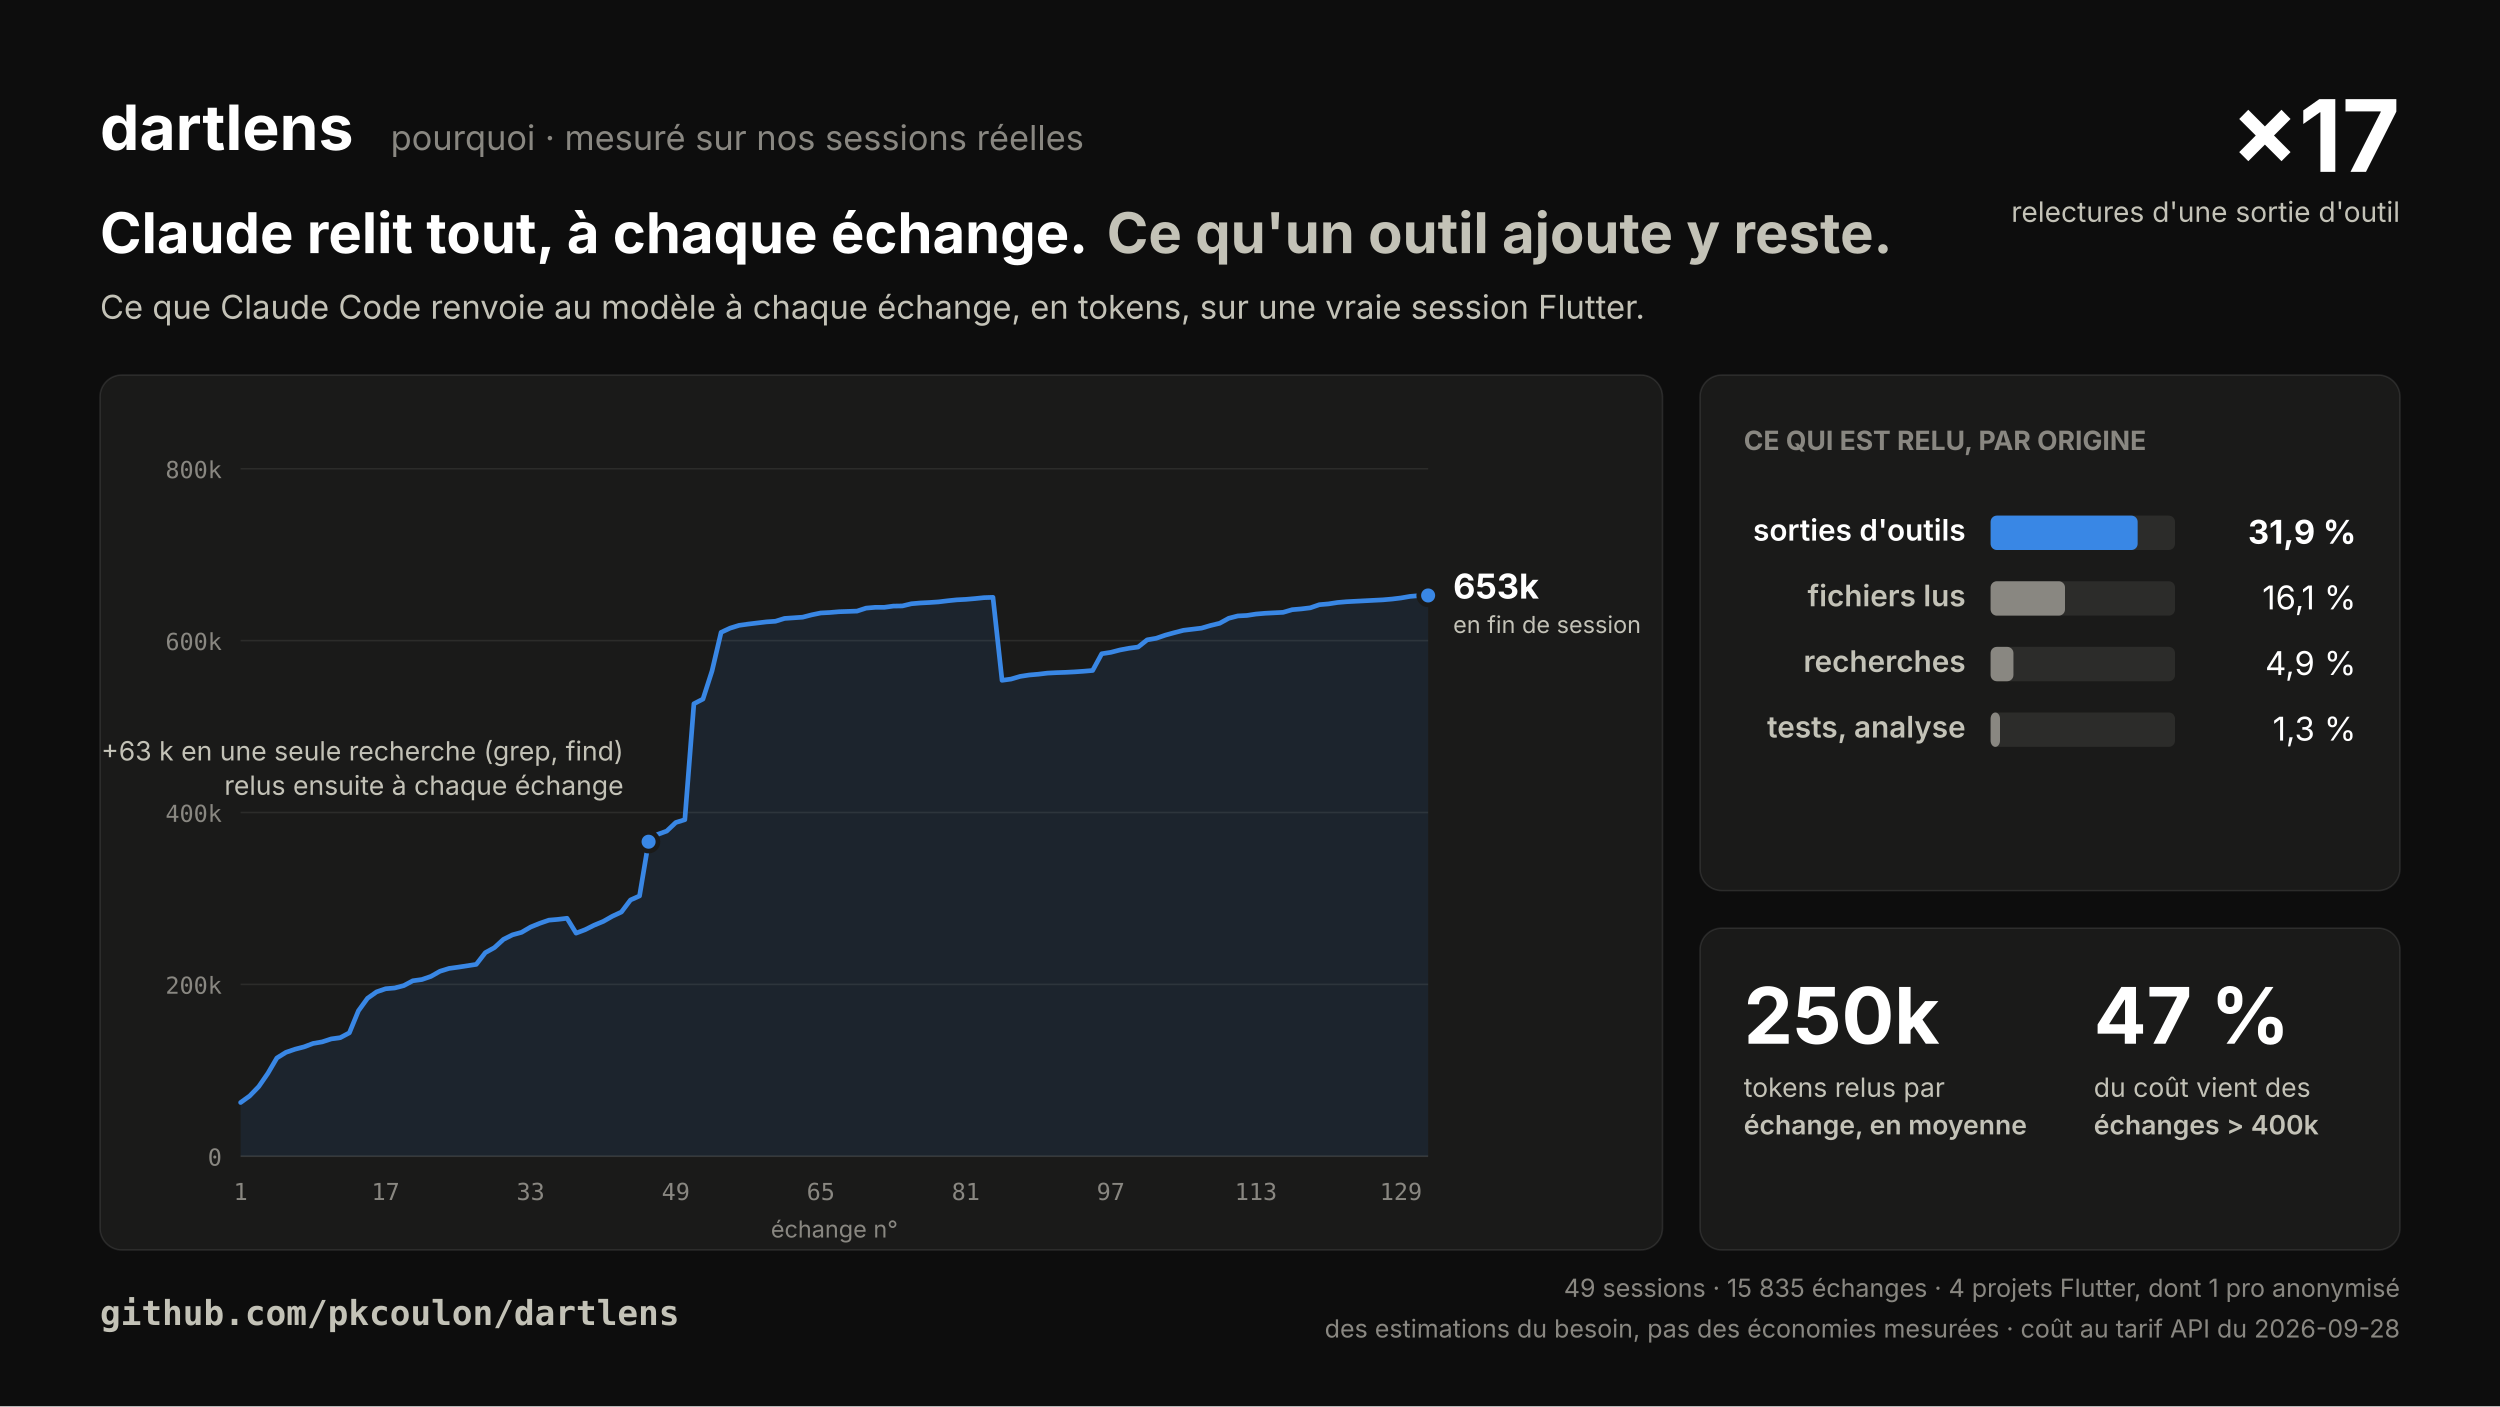
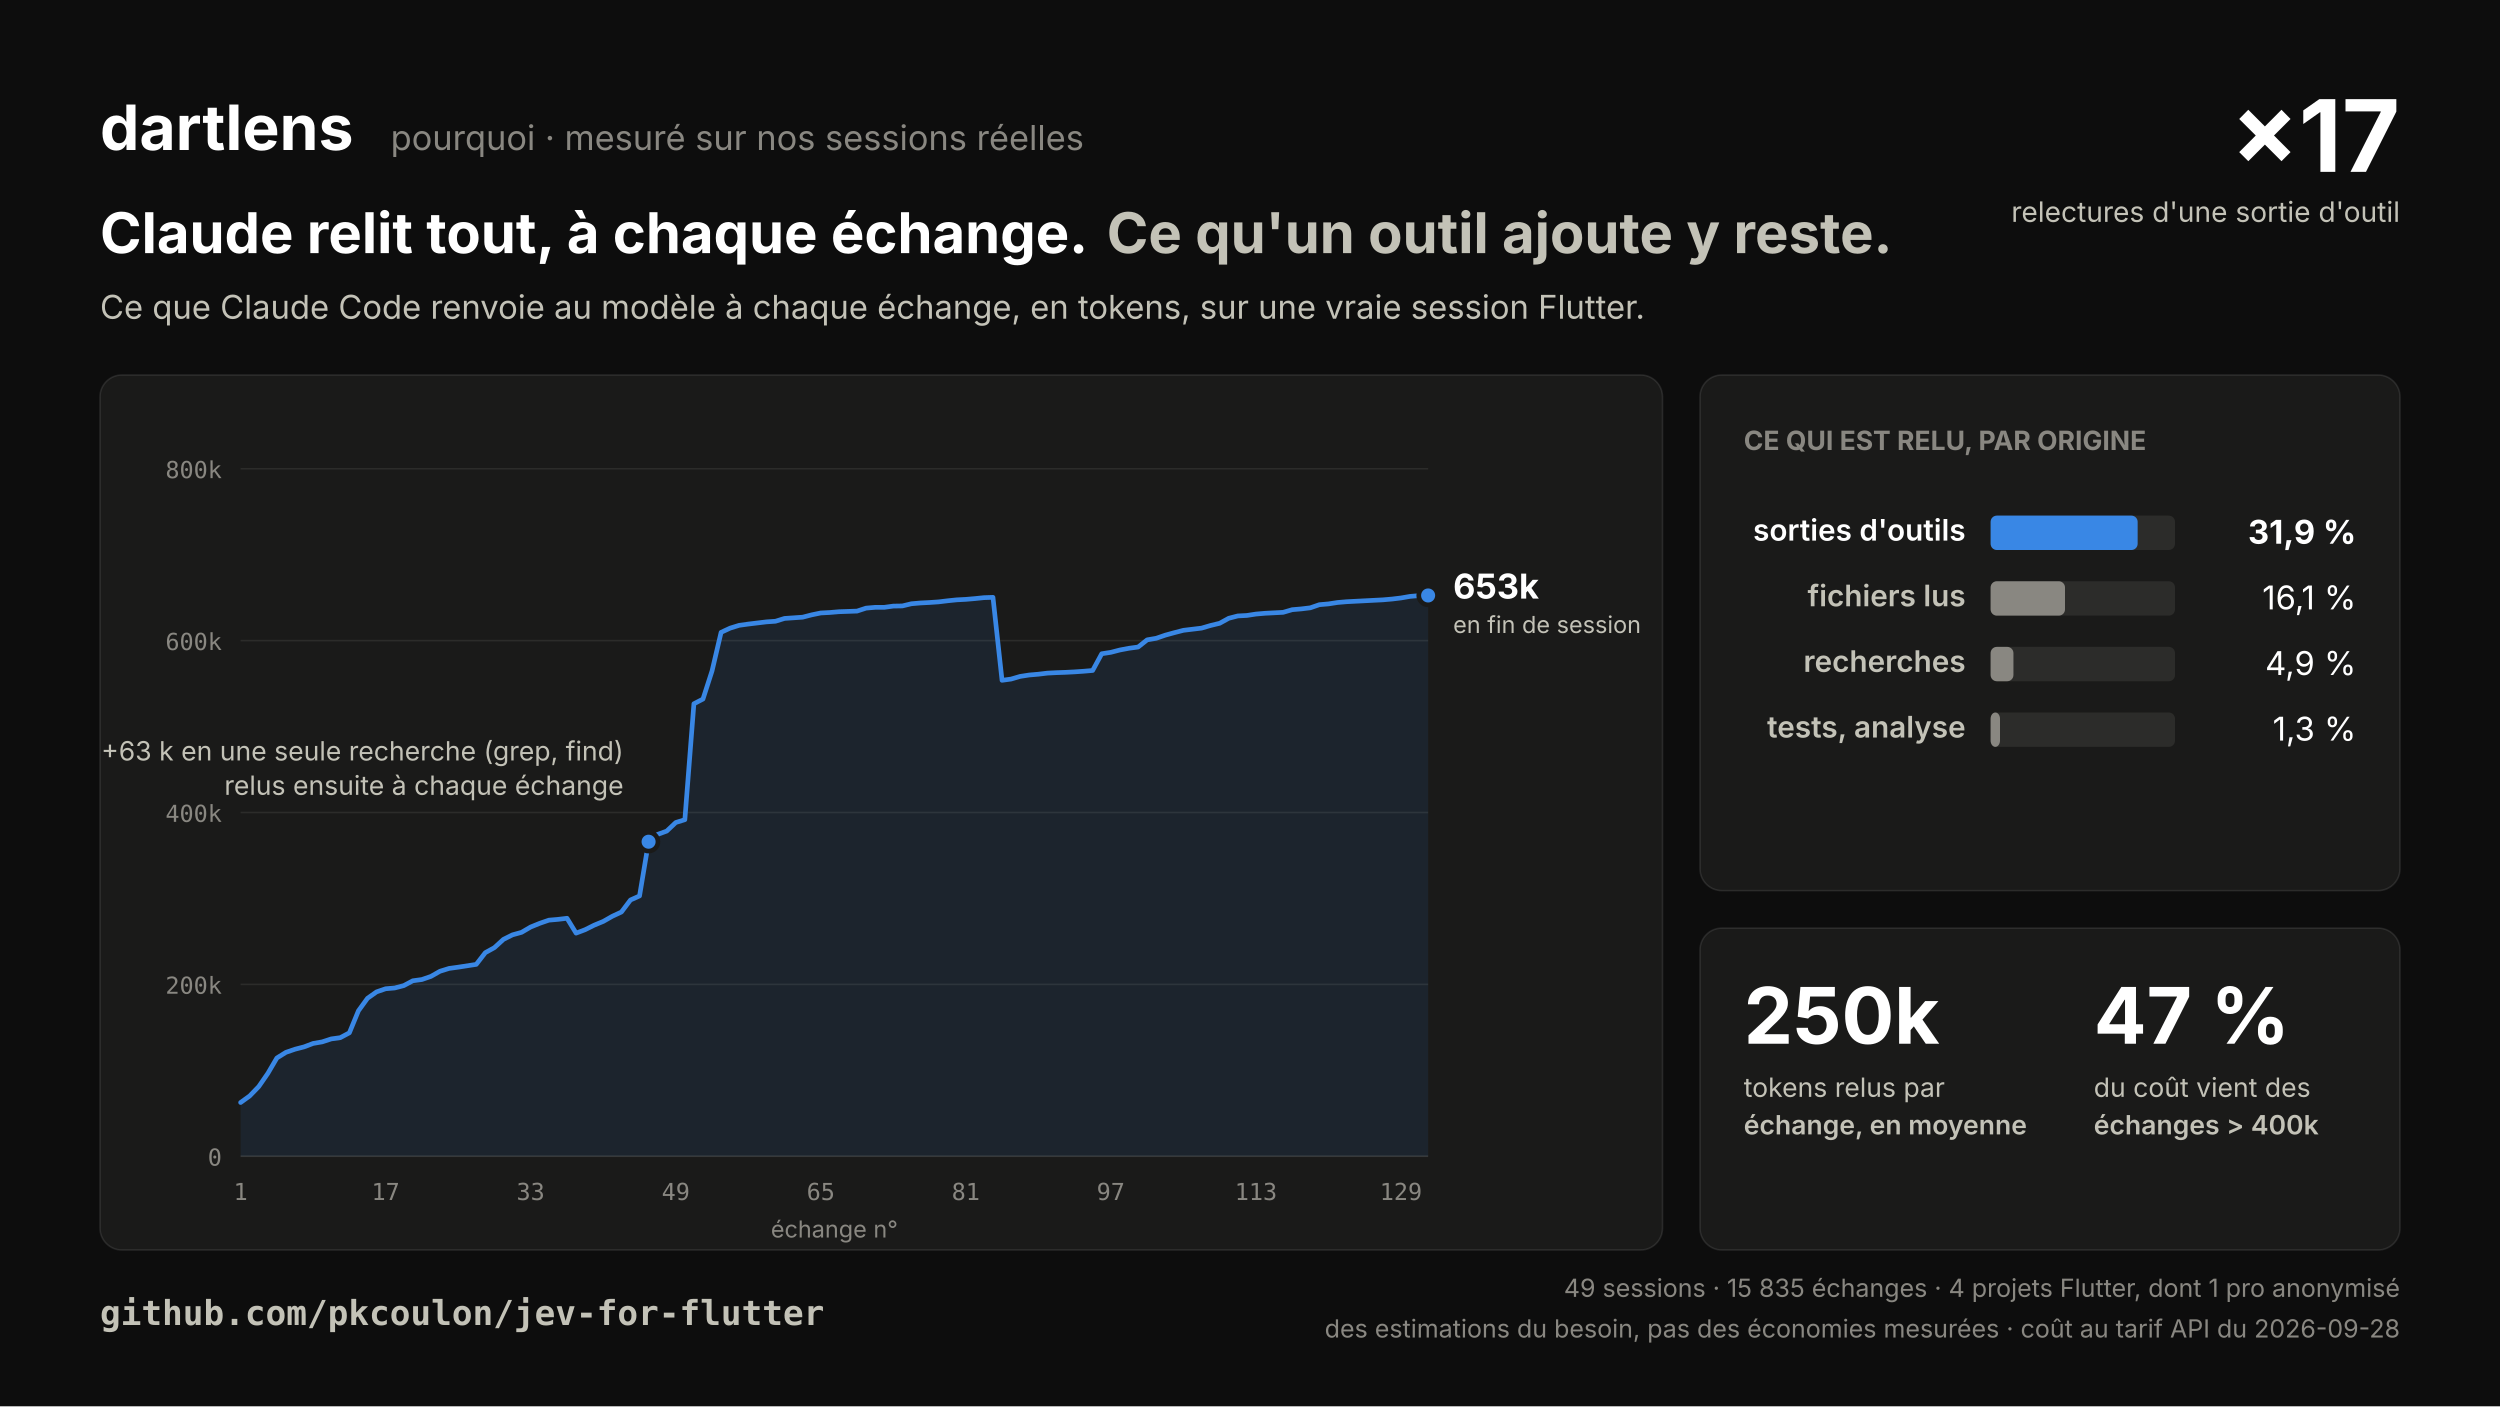
<svg xmlns="http://www.w3.org/2000/svg" width="1600" height="900" viewBox="0 0 1600 900">
  <rect width="100%" height="100%" fill="#0d0d0d" />
  <text x="64.0" y="96.0" fill="#ffffff" font-size="40" font-weight="700" text-anchor="start" font-family="system-ui, -apple-system, &quot;Segoe UI&quot;, sans-serif">dartlens</text>
  <text x="250.0" y="96.0" fill="#898781" font-size="22" font-weight="400" text-anchor="start" font-family="system-ui, -apple-system, &quot;Segoe UI&quot;, sans-serif">pourquoi · mesuré sur nos sessions réelles</text>
  <text x="64" y="162" font-size="36" font-weight="700" font-family="system-ui, -apple-system, &quot;Segoe UI&quot;, sans-serif" fill="#ffffff">Claude relit tout, à chaque échange.<tspan dx="12" fill="#c3c2b7">Ce qu'un outil ajoute y reste.</tspan>
  </text>
  <text x="64.0" y="204.0" fill="#c3c2b7" font-size="21" font-weight="400" text-anchor="start" font-family="system-ui, -apple-system, &quot;Segoe UI&quot;, sans-serif">Ce que Claude Code renvoie au modèle à chaque échange, en tokens, sur une vraie session Flutter.</text>
  <text x="1536.0" y="110.0" fill="#ffffff" font-size="64" font-weight="700" text-anchor="end" font-family="system-ui, -apple-system, &quot;Segoe UI&quot;, sans-serif">×17</text>
  <text x="1536.0" y="142.0" fill="#c3c2b7" font-size="18" font-weight="400" text-anchor="end" font-family="system-ui, -apple-system, &quot;Segoe UI&quot;, sans-serif">relectures d'une sortie d'outil</text>
  <rect x="64" y="240" width="1000" height="560" rx="14" fill="#1a1a19" stroke="rgba(255,255,255,0.10)" stroke-width="1" />
  <line x1="154" x2="914" y1="740.0" y2="740.0" stroke="#383835" stroke-width="1" />
  <text x="142.0" y="746.0" fill="#898781" font-size="15" font-weight="400" text-anchor="end" font-family="&quot;SF Mono&quot;, Menlo, Consolas, monospace">0</text>
  <line x1="154" x2="914" y1="630.0" y2="630.0" stroke="#2c2c2a" stroke-width="1" />
  <text x="142.0" y="636.0" fill="#898781" font-size="15" font-weight="400" text-anchor="end" font-family="&quot;SF Mono&quot;, Menlo, Consolas, monospace">200k</text>
  <line x1="154" x2="914" y1="520.0" y2="520.0" stroke="#2c2c2a" stroke-width="1" />
  <text x="142.0" y="526.0" fill="#898781" font-size="15" font-weight="400" text-anchor="end" font-family="&quot;SF Mono&quot;, Menlo, Consolas, monospace">400k</text>
  <line x1="154" x2="914" y1="410.0" y2="410.0" stroke="#2c2c2a" stroke-width="1" />
  <text x="142.0" y="416.0" fill="#898781" font-size="15" font-weight="400" text-anchor="end" font-family="&quot;SF Mono&quot;, Menlo, Consolas, monospace">600k</text>
  <line x1="154" x2="914" y1="300.0" y2="300.0" stroke="#2c2c2a" stroke-width="1" />
  <text x="142.0" y="306.0" fill="#898781" font-size="15" font-weight="400" text-anchor="end" font-family="&quot;SF Mono&quot;, Menlo, Consolas, monospace">800k</text>
  <text x="154.0" y="768.0" fill="#898781" font-size="15" font-weight="400" text-anchor="middle" font-family="&quot;SF Mono&quot;, Menlo, Consolas, monospace">1</text>
  <text x="246.8" y="768.0" fill="#898781" font-size="15" font-weight="400" text-anchor="middle" font-family="&quot;SF Mono&quot;, Menlo, Consolas, monospace">17</text>
  <text x="339.6" y="768.0" fill="#898781" font-size="15" font-weight="400" text-anchor="middle" font-family="&quot;SF Mono&quot;, Menlo, Consolas, monospace">33</text>
  <text x="432.5" y="768.0" fill="#898781" font-size="15" font-weight="400" text-anchor="middle" font-family="&quot;SF Mono&quot;, Menlo, Consolas, monospace">49</text>
  <text x="525.3" y="768.0" fill="#898781" font-size="15" font-weight="400" text-anchor="middle" font-family="&quot;SF Mono&quot;, Menlo, Consolas, monospace">65</text>
  <text x="618.1" y="768.0" fill="#898781" font-size="15" font-weight="400" text-anchor="middle" font-family="&quot;SF Mono&quot;, Menlo, Consolas, monospace">81</text>
  <text x="710.9" y="768.0" fill="#898781" font-size="15" font-weight="400" text-anchor="middle" font-family="&quot;SF Mono&quot;, Menlo, Consolas, monospace">97</text>
  <text x="803.8" y="768.0" fill="#898781" font-size="15" font-weight="400" text-anchor="middle" font-family="&quot;SF Mono&quot;, Menlo, Consolas, monospace">113</text>
  <text x="896.6" y="768.0" fill="#898781" font-size="15" font-weight="400" text-anchor="middle" font-family="&quot;SF Mono&quot;, Menlo, Consolas, monospace">129</text>
  <text x="534.0" y="792.0" fill="#898781" font-size="15" font-weight="400" text-anchor="middle" font-family="system-ui, -apple-system, &quot;Segoe UI&quot;, sans-serif">échange n°</text>
  <polygon points="154.0,740 154.0,705.6 159.8,701.4 165.6,695.4 171.4,687.0 177.2,677.1 183.0,673.5 188.8,671.5 194.6,670.0 200.4,667.8 206.2,666.8 212.0,664.9 217.8,664.1 223.6,661.0 229.4,646.9 235.2,638.9 241.0,634.8 246.8,632.8 252.6,632.3 258.4,630.8 264.2,627.7 270.0,626.9 275.8,624.9 281.6,621.6 287.4,619.8 293.2,619.0 299.0,618.1 304.8,617.2 310.6,609.7 316.4,606.5 322.2,601.2 328.0,598.3 333.8,596.7 339.6,593.3 345.5,590.9 351.3,588.9 357.1,588.4 362.9,587.7 368.7,597.2 374.5,595.0 380.3,592.1 386.1,589.7 391.9,586.4 397.7,583.7 403.5,576.0 409.3,573.4 415.1,538.7 420.9,534.0 426.7,531.9 432.5,526.4 438.3,524.6 444.1,450.4 449.9,447.4 455.7,429.4 461.5,404.7 467.3,402.0 473.1,400.2 478.9,399.4 484.7,398.7 490.5,398.0 496.3,397.6 502.1,395.8 507.9,395.4 513.7,395.0 519.5,393.5 525.3,392.3 531.1,392.0 536.9,391.5 542.7,391.3 548.5,391.1 554.3,389.2 560.1,388.7 565.9,388.7 571.7,387.9 577.5,387.8 583.3,386.4 589.1,385.9 594.9,385.6 600.7,385.2 606.5,384.5 612.3,383.9 618.1,383.6 623.9,383.1 629.7,382.5 635.5,382.3 641.3,435.4 647.1,434.6 652.9,432.9 658.7,432.0 664.5,431.5 670.3,430.8 676.1,430.5 681.9,430.3 687.7,430.0 693.5,429.6 699.3,429.1 705.1,418.4 710.9,417.5 716.7,416.0 722.5,414.9 728.4,414.1 734.2,409.5 740.0,408.5 745.8,406.5 751.6,404.9 757.4,403.4 763.2,402.7 769.0,402.0 774.8,400.3 780.6,398.9 786.4,395.7 792.2,394.2 798.0,393.9 803.8,393.0 809.6,392.5 815.4,392.2 821.2,391.9 827.0,390.2 832.8,389.7 838.6,389.0 844.4,387.0 850.2,386.5 856.0,385.6 861.8,385.1 867.6,384.8 873.4,384.5 879.2,384.2 885.0,383.9 890.8,383.4 896.6,382.7 902.4,381.7 908.2,381.2 914.0,381.1 914.0,740" fill="#3987e5" fill-opacity="0.1" />
  <polyline points="154.0,705.6 159.8,701.4 165.6,695.4 171.4,687.0 177.2,677.1 183.0,673.5 188.8,671.5 194.6,670.0 200.4,667.8 206.2,666.8 212.0,664.9 217.8,664.1 223.6,661.0 229.4,646.9 235.2,638.9 241.0,634.8 246.8,632.8 252.6,632.3 258.4,630.8 264.2,627.7 270.0,626.9 275.8,624.9 281.6,621.6 287.4,619.8 293.2,619.0 299.0,618.1 304.8,617.2 310.6,609.7 316.4,606.5 322.2,601.2 328.0,598.3 333.8,596.7 339.6,593.3 345.5,590.9 351.3,588.9 357.1,588.4 362.9,587.7 368.7,597.2 374.5,595.0 380.3,592.1 386.1,589.7 391.9,586.4 397.7,583.7 403.5,576.0 409.3,573.4 415.1,538.7 420.9,534.0 426.7,531.9 432.5,526.4 438.3,524.6 444.1,450.4 449.9,447.4 455.7,429.4 461.5,404.7 467.3,402.0 473.1,400.2 478.9,399.4 484.7,398.7 490.5,398.0 496.3,397.6 502.1,395.8 507.9,395.4 513.7,395.0 519.5,393.5 525.3,392.3 531.1,392.0 536.9,391.5 542.7,391.3 548.5,391.1 554.3,389.2 560.1,388.7 565.9,388.7 571.7,387.9 577.5,387.8 583.3,386.4 589.1,385.9 594.9,385.6 600.7,385.2 606.5,384.5 612.3,383.9 618.1,383.6 623.9,383.1 629.7,382.5 635.5,382.3 641.3,435.4 647.1,434.6 652.9,432.9 658.7,432.0 664.5,431.5 670.3,430.8 676.1,430.5 681.9,430.3 687.7,430.0 693.5,429.6 699.3,429.1 705.1,418.4 710.9,417.5 716.7,416.0 722.5,414.9 728.4,414.1 734.2,409.5 740.0,408.5 745.8,406.5 751.6,404.9 757.4,403.4 763.2,402.7 769.0,402.0 774.8,400.3 780.6,398.9 786.4,395.7 792.2,394.2 798.0,393.9 803.8,393.0 809.6,392.5 815.4,392.2 821.2,391.9 827.0,390.2 832.8,389.7 838.6,389.0 844.4,387.0 850.2,386.5 856.0,385.6 861.8,385.1 867.6,384.8 873.4,384.5 879.2,384.2 885.0,383.9 890.8,383.4 896.6,382.7 902.4,381.7 908.2,381.2 914.0,381.1" fill="none" stroke="#3987e5" stroke-width="3" stroke-linejoin="round" stroke-linecap="round" />
  <circle cx="914.0" cy="381.1" r="6" fill="#3987e5" stroke="#1a1a19" stroke-width="3" />
  <text x="930.0" y="383.1" fill="#ffffff" font-size="22" font-weight="700" text-anchor="start" font-family="system-ui, -apple-system, &quot;Segoe UI&quot;, sans-serif">653k</text>
  <text x="930.0" y="405.1" fill="#c3c2b7" font-size="15" font-weight="400" text-anchor="start" font-family="system-ui, -apple-system, &quot;Segoe UI&quot;, sans-serif">en fin de session</text>
  <circle cx="415.1" cy="538.7" r="6" fill="#3987e5" stroke="#1a1a19" stroke-width="3" />
  <text x="399.1" y="486.7" fill="#c3c2b7" font-size="17" font-weight="400" text-anchor="end" font-family="system-ui, -apple-system, &quot;Segoe UI&quot;, sans-serif">+63 k en une seule recherche (grep, find)</text>
  <text x="399.1" y="508.7" fill="#c3c2b7" font-size="17" font-weight="400" text-anchor="end" font-family="system-ui, -apple-system, &quot;Segoe UI&quot;, sans-serif">relus ensuite à chaque échange</text>
  <rect x="1088" y="240" width="448" height="330" rx="14" fill="#1a1a19" stroke="rgba(255,255,255,0.10)" stroke-width="1" />
  <text x="1116.0" y="288.0" fill="#898781" font-size="17" font-weight="700" text-anchor="start" font-family="system-ui, -apple-system, &quot;Segoe UI&quot;, sans-serif">CE QUI EST RELU, PAR ORIGINE</text>
  <text x="1258.0" y="346.0" fill="#ffffff" font-size="19" font-weight="600" text-anchor="end" font-family="system-ui, -apple-system, &quot;Segoe UI&quot;, sans-serif">sorties d'outils</text>
  <rect x="1274" y="330" width="118" height="22" rx="4" fill="#2c2c2a" />
  <rect x="1274" y="330" width="94.1" height="22" rx="4" fill="#3987e5" />
  <text x="1508.0" y="348.0" fill="#ffffff" font-size="21" font-weight="700" text-anchor="end" font-family="system-ui, -apple-system, &quot;Segoe UI&quot;, sans-serif">31,9 %</text>
  <text x="1258.0" y="388.0" fill="#c3c2b7" font-size="19" font-weight="600" text-anchor="end" font-family="system-ui, -apple-system, &quot;Segoe UI&quot;, sans-serif">fichiers lus</text>
  <rect x="1274" y="372" width="118" height="22" rx="4" fill="#2c2c2a" />
  <rect x="1274" y="372" width="47.6" height="22" rx="4" fill="#898781" />
  <text x="1508.0" y="390.0" fill="#ffffff" font-size="21" font-weight="400" text-anchor="end" font-family="system-ui, -apple-system, &quot;Segoe UI&quot;, sans-serif">16,1 %</text>
  <text x="1258.0" y="430.0" fill="#c3c2b7" font-size="19" font-weight="600" text-anchor="end" font-family="system-ui, -apple-system, &quot;Segoe UI&quot;, sans-serif">recherches</text>
  <rect x="1274" y="414" width="118" height="22" rx="4" fill="#2c2c2a" />
  <rect x="1274" y="414" width="14.6" height="22" rx="4" fill="#898781" />
  <text x="1508.0" y="432.0" fill="#ffffff" font-size="21" font-weight="400" text-anchor="end" font-family="system-ui, -apple-system, &quot;Segoe UI&quot;, sans-serif">4,9 %</text>
  <text x="1258.0" y="472.0" fill="#c3c2b7" font-size="19" font-weight="600" text-anchor="end" font-family="system-ui, -apple-system, &quot;Segoe UI&quot;, sans-serif">tests, analyse</text>
  <rect x="1274" y="456" width="118" height="22" rx="4" fill="#2c2c2a" />
  <rect x="1274" y="456" width="6.0" height="22" rx="4" fill="#898781" />
  <text x="1508.0" y="474.0" fill="#ffffff" font-size="21" font-weight="400" text-anchor="end" font-family="system-ui, -apple-system, &quot;Segoe UI&quot;, sans-serif">1,3 %</text>
  <rect x="1088" y="594" width="448" height="206" rx="14" fill="#1a1a19" stroke="rgba(255,255,255,0.10)" stroke-width="1" />
  <text x="1116.0" y="668.0" fill="#ffffff" font-size="50" font-weight="700" text-anchor="start" font-family="system-ui, -apple-system, &quot;Segoe UI&quot;, sans-serif">250k</text>
  <text x="1116.0" y="702.0" fill="#c3c2b7" font-size="17" font-weight="400" text-anchor="start" font-family="system-ui, -apple-system, &quot;Segoe UI&quot;, sans-serif">tokens relus par</text>
  <text x="1116.0" y="726.0" fill="#c3c2b7" font-size="17" font-weight="600" text-anchor="start" font-family="system-ui, -apple-system, &quot;Segoe UI&quot;, sans-serif">échange, en moyenne</text>
  <text x="1340.0" y="668.0" fill="#ffffff" font-size="50" font-weight="700" text-anchor="start" font-family="system-ui, -apple-system, &quot;Segoe UI&quot;, sans-serif">47 %</text>
  <text x="1340.0" y="702.0" fill="#c3c2b7" font-size="17" font-weight="400" text-anchor="start" font-family="system-ui, -apple-system, &quot;Segoe UI&quot;, sans-serif">du coût vient des</text>
  <text x="1340.0" y="726.0" fill="#c3c2b7" font-size="17" font-weight="600" text-anchor="start" font-family="system-ui, -apple-system, &quot;Segoe UI&quot;, sans-serif">échanges &gt; 400k</text>
-   <text x="64.0" y="848.0" fill="#c3c2b7" font-size="22" font-weight="600" text-anchor="start" font-family="&quot;SF Mono&quot;, Menlo, Consolas, monospace">github.com/pkcoulon/dartlens</text>
+   <text x="64.0" y="848.0" fill="#c3c2b7" font-size="22" font-weight="600" text-anchor="start" font-family="&quot;SF Mono&quot;, Menlo, Consolas, monospace">github.com/pkcoulon/jev-for-flutter</text>
  <text x="1536.0" y="830.0" fill="#898781" font-size="16" font-weight="400" text-anchor="end" font-family="system-ui, -apple-system, &quot;Segoe UI&quot;, sans-serif">49 sessions · 15 835 échanges · 4 projets Flutter, dont 1 pro anonymisé</text>
  <text x="1536.0" y="856.0" fill="#898781" font-size="16" font-weight="400" text-anchor="end" font-family="system-ui, -apple-system, &quot;Segoe UI&quot;, sans-serif">des estimations du besoin, pas des économies mesurées · coût au tarif API du 2026-09-28</text>
</svg>
